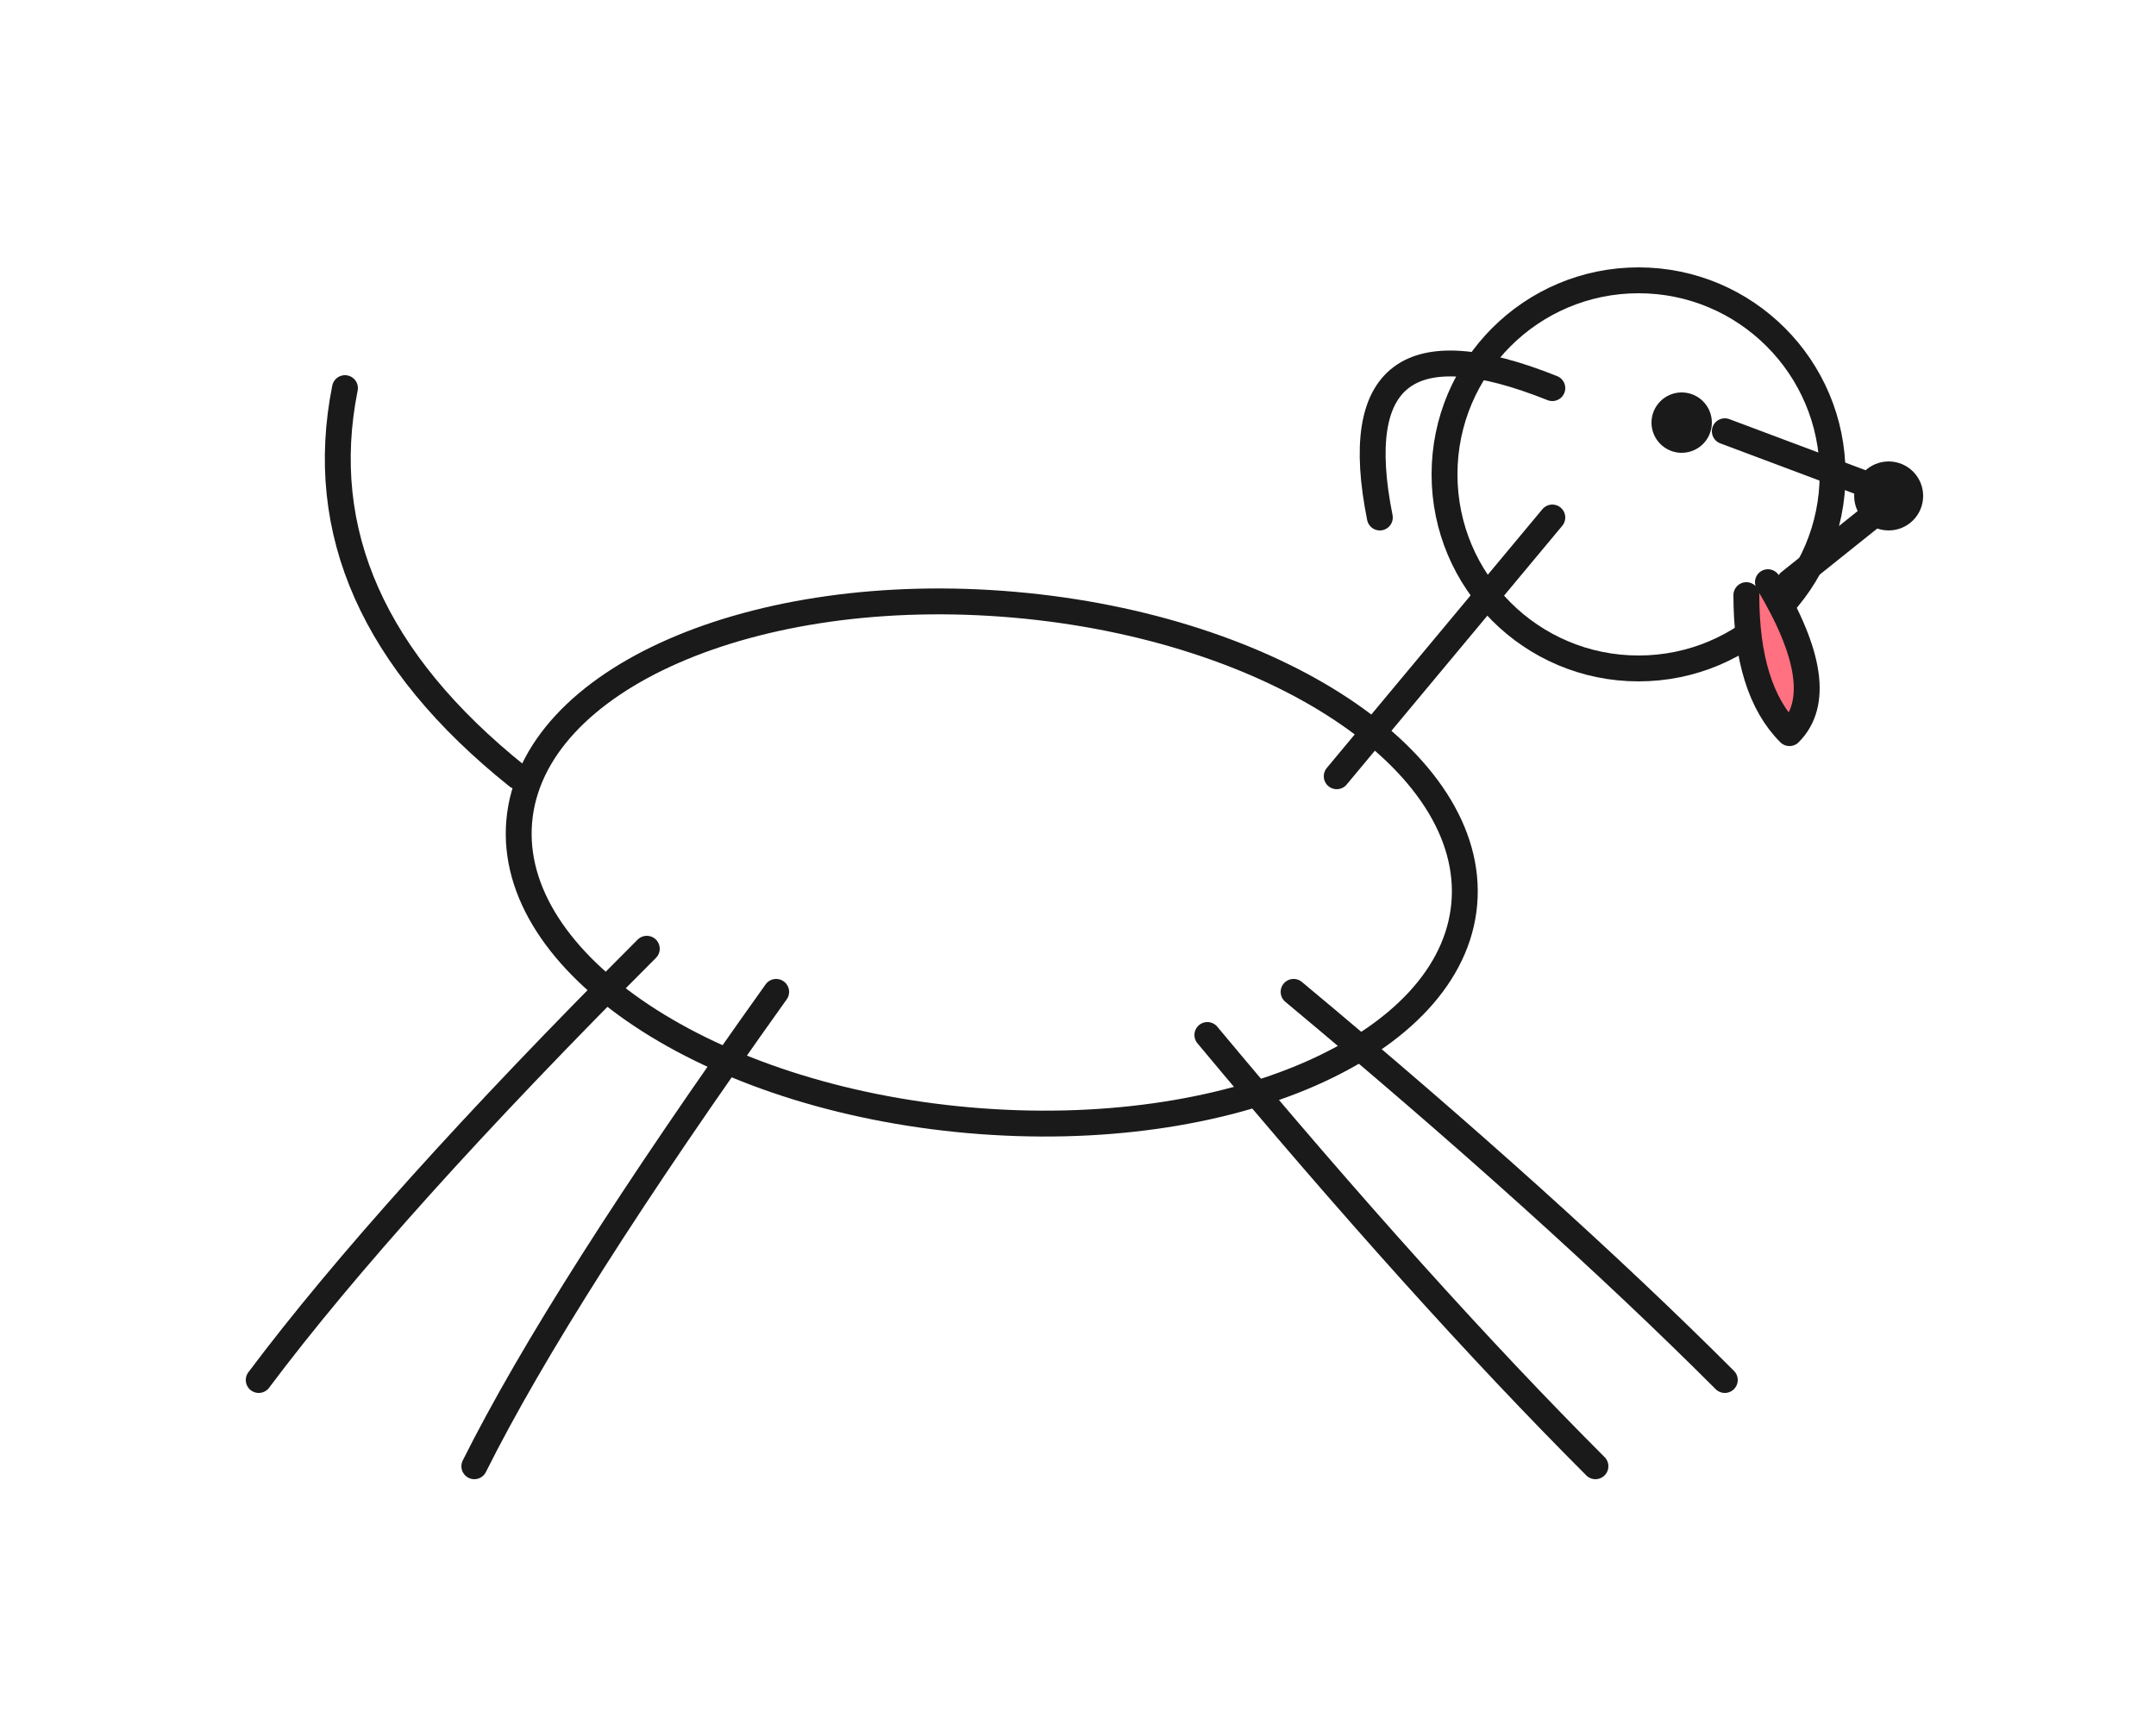
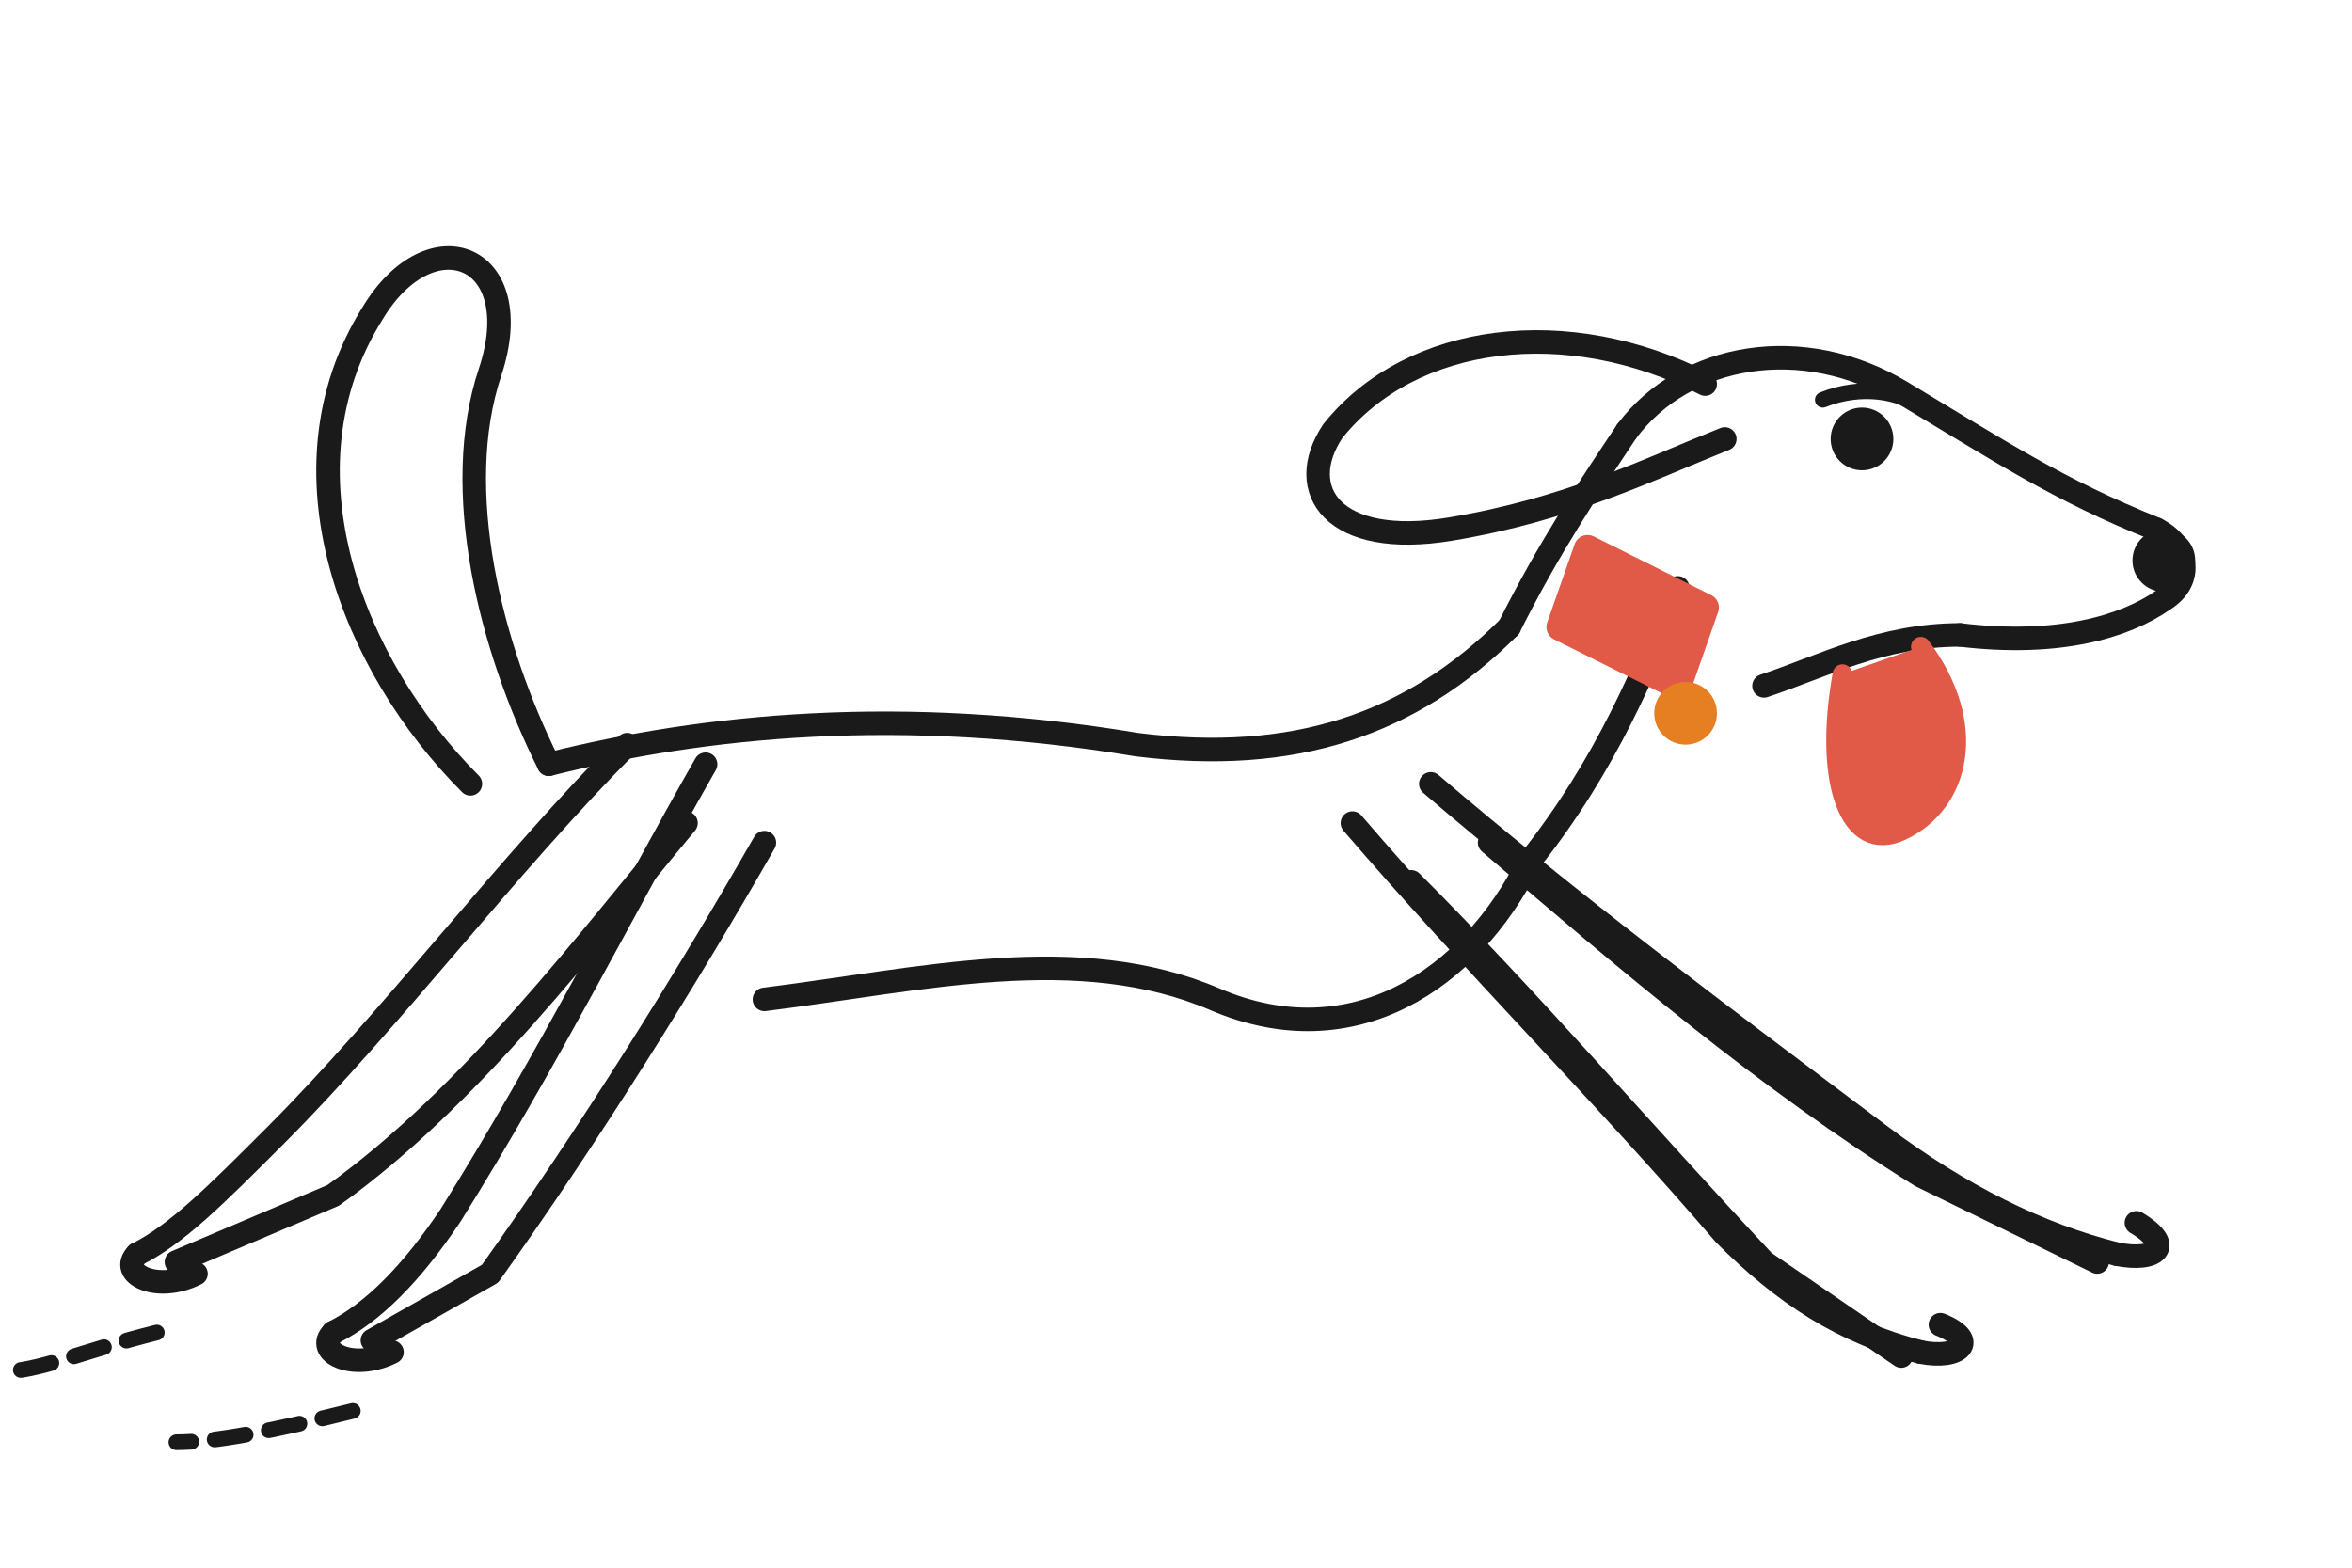
- <svg xmlns="http://www.w3.org/2000/svg" viewBox="0 0 500 400" width="100%" height="100%">
+ <svg xmlns="http://www.w3.org/2000/svg" viewBox="0 0 600 400" width="100%" height="100%">
  <g id="dog_running" stroke="#1A1A1A" stroke-width="6" stroke-linecap="round" stroke-linejoin="round" fill="none">
-     <path d="M 120 180 Q 70 140 80 90" />
-     <ellipse cx="230" cy="200" rx="110" ry="60" transform="rotate(5 230 200)" />
-     <path d="M 150 220 Q 90 280 60 320" />
-     <path d="M 180 230 Q 130 300 110 340" />
-     <path d="M 300 230 Q 360 280 400 320" />
-     <path d="M 280 240 Q 330 300 370 340" />
-     <path d="M 310 180 L 360 120" />
-     <circle cx="380" cy="110" r="45" />
-     <path d="M 360 90 Q 310 70 320 120" />
-     <path d="M 400 100 L 440 115 L 415 135" />
-     <circle cx="438" cy="115" r="5" fill="#1A1A1A" />
-     <path d="M 410 135 Q 425 160 415 170 Q 405 160 405 138" fill="#FF7080" />
-     <circle cx="390" cy="98" r="4" fill="#1A1A1A" />
+     <path d="M 120 200 C 90 170, 70 120, 95 80 C 110 55, 135 65, 125 95 C 115 125, 125 165, 140 195" />
+     <path d="M 140 195 C 180 185, 230 180, 290 190 C 330 195, 360 185, 385 160" />
+     <path d="M 195 255 C 235 250, 275 240, 310 255 C 345 270, 375 250, 390 220" />
+     <path d="M 160 190 C 130 220, 100 260, 70 290 C 55 305, 45 315, 35 320" />
+     <path d="M 175 210 C 150 240, 120 280, 85 305 L 45 322" />
+     <path d="M 35 320 C 30 325, 40 330, 50 325" />
+     <path d="M 180 195 C 160 230, 140 270, 115 310 C 105 325, 95 335, 85 340" />
+     <path d="M 195 215 C 175 250, 150 290, 125 325 L 95 342" />
+     <path d="M 85 340 C 80 345, 90 350, 100 345" />
+     <path d="M 365 200 C 400 230, 440 260, 480 290 C 500 305, 520 315, 540 320" />
+     <path d="M 380 215 C 415 245, 450 275, 490 300 L 535 322" />
+     <path d="M 540 320 C 550 322, 555 318, 545 312" />
+     <path d="M 345 210 C 375 245, 410 280, 440 315 C 455 330, 470 340, 490 345" />
+     <path d="M 360 225 C 390 255, 420 290, 450 322 L 485 346" />
+     <path d="M 490 345 C 500 347, 505 342, 495 338" />
+     <path d="M 385 160 C 395 140, 405 125, 415 110" />
+     <path d="M 390 220 C 410 195, 420 170, 428 150" />
+     <path d="M 405 140 L 435 155 L 428 175 L 398 160 Z" stroke="#E05A47" stroke-width="7" fill="#E05A47" />
+     <circle cx="430" cy="182" r="6" stroke="#E67E22" stroke-width="4" fill="#E67E22" />
+     <path d="M 415 110 C 430 90, 460 85, 485 100 C 510 115, 525 125, 550 135" />
+     <path d="M 550 135 C 558 139, 560 148, 552 153 C 542 160, 525 165, 500 162" />
+     <circle cx="552" cy="143" r="5" fill="#1A1A1A" />
+     <path d="M 500 162 C 480 162, 465 170, 450 175" />
+     <path d="M 490 165 C 505 185, 500 205, 485 212 C 472 218, 465 200, 470 172" stroke="#E05A47" stroke-width="5" fill="#E05A47" />
+     <path d="M 435 98 C 400 80, 360 85, 340 110 C 330 125, 340 140, 370 135 C 400 130, 420 120, 440 112" />
+     <circle cx="475" cy="112" r="5" fill="#1A1A1A" />
+     <path d="M 465 102 C 475 98, 485 100, 490 104" stroke-width="4" />
+     <path d="M 40 340 C 20 345, 10 350, 0 350" stroke-width="4" stroke-dasharray="8 6" />
+     <path d="M 90 360 C 70 365, 55 368, 45 368" stroke-width="4" stroke-dasharray="8 6" />
  </g>
</svg>
